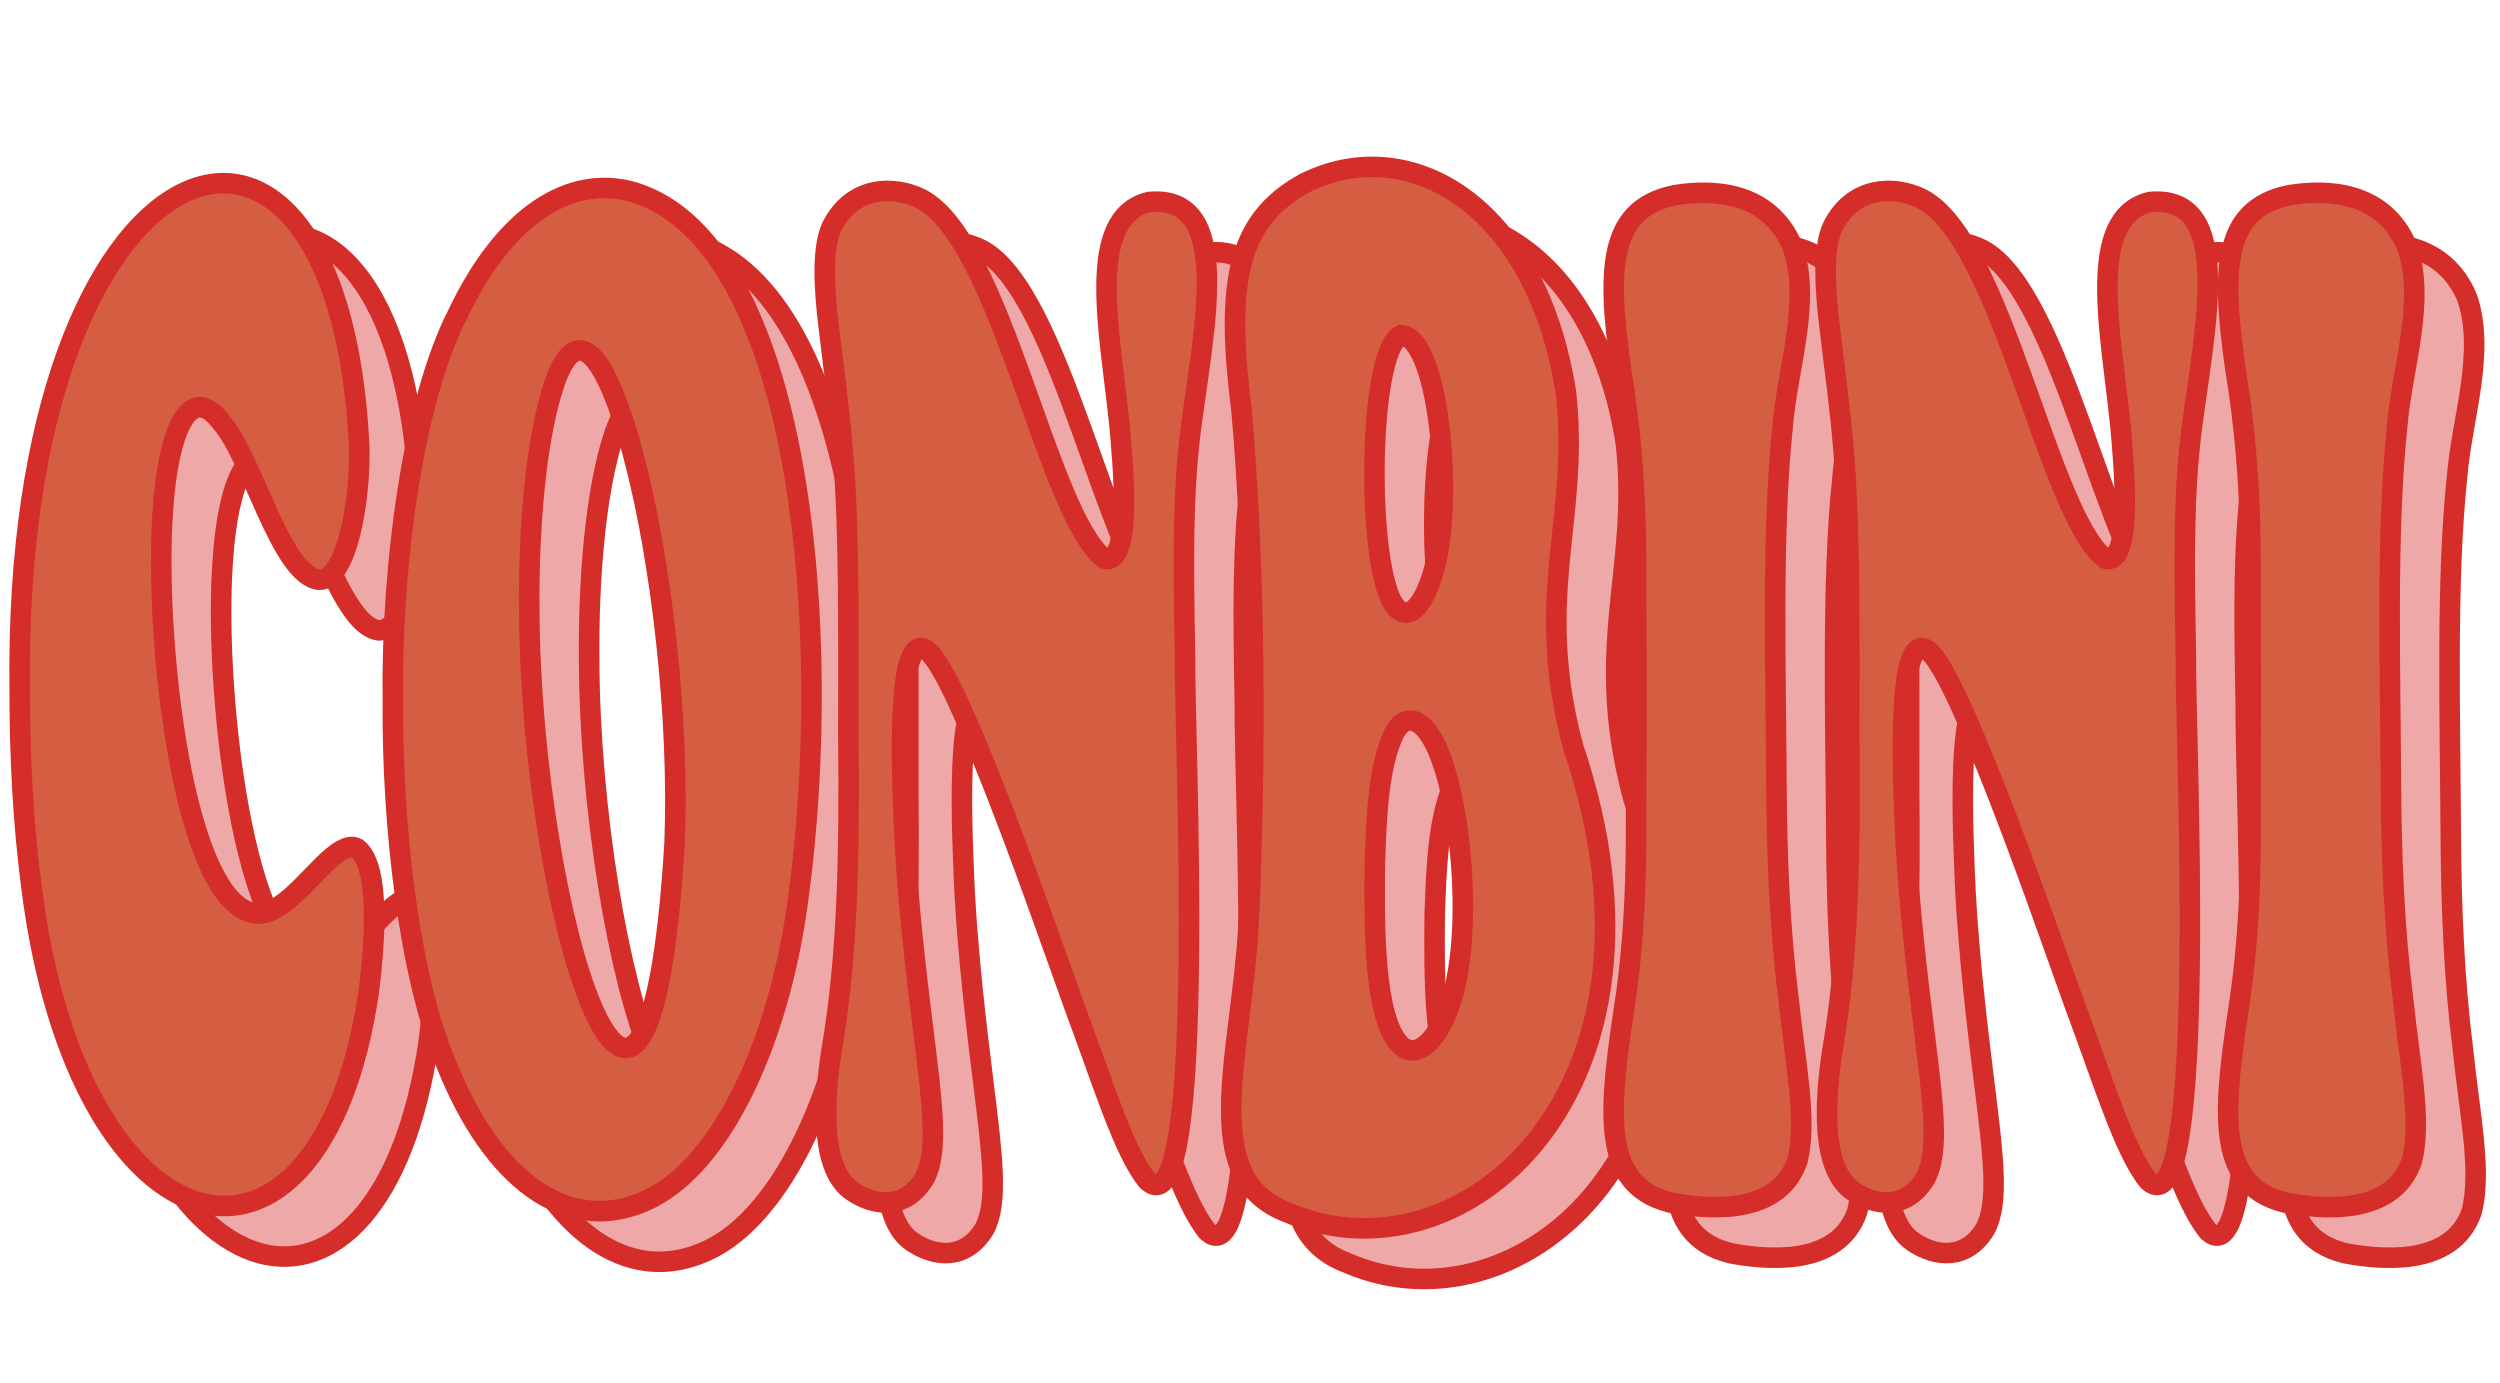
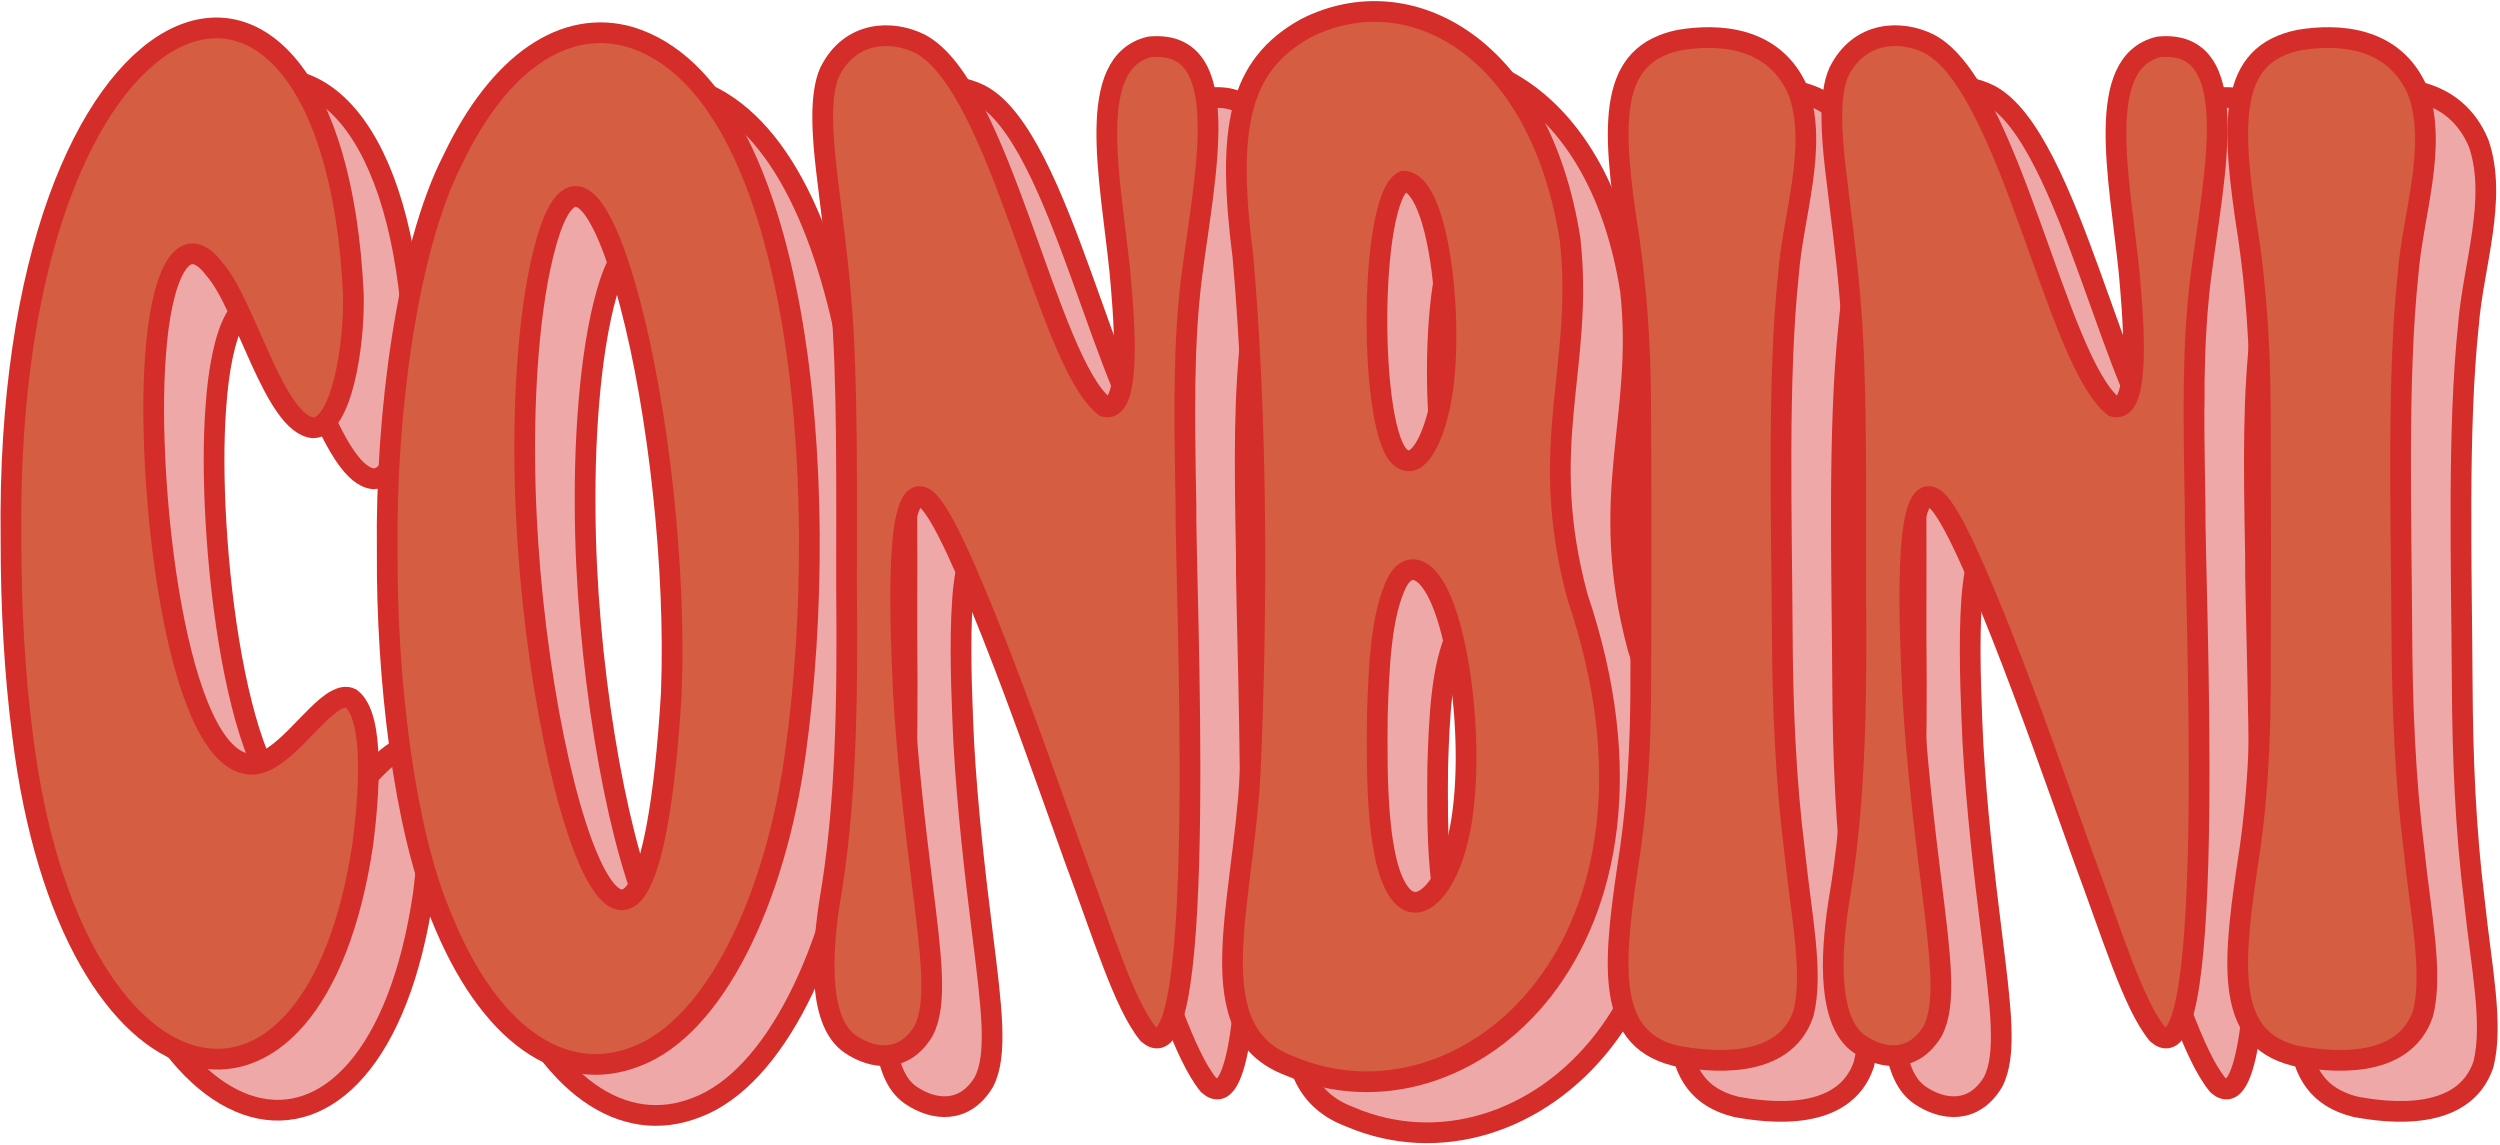
- <svg xmlns="http://www.w3.org/2000/svg" viewBox="545 285 852 471" width="852" height="471" preserveAspectRatio="none">
+ <svg xmlns="http://www.w3.org/2000/svg" viewBox="548 338 845 387" width="845" height="387" preserveAspectRatio="none">
  <g>
    <path transform="matrix(1,0,0,-1,572.1262,537.2928)" d="M0 0C-2.459 191.158 108.602 230.624 115.712 82.763 116.155 64.703 111.59 37.59 102.185 37.449 89.026 38.543 79.234 79.382 68.771 91.044 57.905 105.526 50.546 88.029 48.8 61.169 45.605 18.567 55.661-74.873 80.989-76.289 91.151-76.574 101.749-58.957 109.908-54.587 111.591-53.699 113.302-53.202 114.9-54 123.268-60.318 120.833-87.859 118.98-102.808 102.651-214.25 19.912-195.313 3.944-66.792 1.179-45.546 .006-23.164-.001-.917Z" fill="#efa8a8" />
    <path transform="matrix(1,0,0,-1,572.1262,537.2928)" stroke-width="7" stroke-linecap="butt" stroke-miterlimit="10" stroke-linejoin="miter" fill="none" stroke="#d52d2a" d="M0 0C-2.459 191.158 108.602 230.624 115.712 82.763 116.155 64.703 111.59 37.59 102.185 37.449 89.026 38.543 79.234 79.382 68.771 91.044 57.905 105.526 50.546 88.029 48.8 61.169 45.605 18.567 55.661-74.873 80.989-76.289 91.151-76.574 101.749-58.957 109.908-54.587 111.591-53.699 113.302-53.202 114.9-54 123.268-60.318 120.833-87.859 118.98-102.808 102.651-214.25 19.912-195.313 3.944-66.792 1.179-45.546 .006-23.164-.001-.917L0 0Z" />
    <path transform="matrix(1,0,0,-1,795.3264,589.0218)" d="M0 0C1.567 41.384-4.263 94.47-13.961 131.217-19.87 153.775-31.123 183.889-40.876 156.39-47.659 136.4-49.755 104.911-49.557 79.723-49.245-24.335-9.308-152.236-.029-.81ZM-96.034 47.965C-96.617 93.759-89.235 149.905-73.895 179.802-58.233 212.768-35.991 227.725-13.782 221.224 43.393 203.578 54.595 70.924 42.003-20.272 35.273-70.25 14.529-113.383-11.903-123.3-36.752-133.095-61.872-116.049-77.982-75.487-90.513-45.835-96.311 5.439-96.033 47.047Z" fill="#efa8a8" />
    <path transform="matrix(1,0,0,-1,795.3264,589.0218)" stroke-width="7" stroke-linecap="butt" stroke-miterlimit="10" stroke-linejoin="miter" fill="none" stroke="#d52d2a" d="M0 0C1.567 41.384-4.263 94.47-13.961 131.217-19.87 153.775-31.123 183.889-40.876 156.39-47.659 136.4-49.755 104.911-49.557 79.723-49.245-24.335-9.308-152.236-.029-.81L0 0ZM-96.034 47.965C-96.617 93.759-89.235 149.905-73.895 179.802-58.233 212.768-35.991 227.725-13.782 221.224 43.393 203.578 54.595 70.924 42.003-20.272 35.273-70.25 14.529-113.383-11.903-123.3-36.752-133.095-61.872-116.049-77.982-75.487-90.513-45.835-96.311 5.439-96.033 47.047L-96.034 47.965Z" />
    <path transform="matrix(1,0,0,-1,956.4376,704.6532)" d="M0 0C-8.185 10.074-15.223 33.634-24.929 59.542-34.213 85.435-42.814 110.138-52.696 135.147-60.432 154.565-69.242 175.5-74.713 180.455-86.455 190.159-83.491 133.888-82.684 115.465-81.473 93.874-78.955 71.822-76.317 50.738-73.27 26.102-71.129 9.939-75.914 .901-82.414-9.916-92.856-8.78-100.571-3.539-111.264 3.721-110.47 25.774-107.723 43.937-101.914 77.396-101.554 112.785-101.902 151.136-101.947 183.234-101.427 221.716-103.813 248.506-104.968 263.23-107.07 277.826-108.728 292.172-109.973 302.935-111.155 317.222-107.577 325.11-100.646 338.974-86.655 339.372-77.056 334.597-49.858 320.341-34.2 227.357-14.721 212.015-4.816 209.294-8.484 245.958-9.508 257.573-12.795 289.532-21.35 328.338 .58 333.571 29.642 336.298 19.269 290.868 14.713 255.575 12.007 233.451 12.215 211.711 12.82 178.886 12.411 154.691 20.86-18.005 .153-.155Z" fill="#efa8a8" />
    <path transform="matrix(1,0,0,-1,956.4376,704.6532)" stroke-width="7" stroke-linecap="butt" stroke-miterlimit="10" stroke-linejoin="miter" fill="none" stroke="#d52d2a" d="M0 0C-8.185 10.074-15.223 33.634-24.929 59.542-34.213 85.435-42.814 110.138-52.696 135.147-60.432 154.565-69.242 175.5-74.713 180.455-86.455 190.159-83.491 133.888-82.684 115.465-81.473 93.874-78.955 71.822-76.317 50.738-73.27 26.102-71.129 9.939-75.914 .901-82.414-9.916-92.856-8.78-100.571-3.539-111.264 3.721-110.47 25.774-107.723 43.937-101.914 77.396-101.554 112.785-101.902 151.136-101.947 183.234-101.427 221.716-103.813 248.506-104.968 263.23-107.07 277.826-108.728 292.172-109.973 302.935-111.155 317.222-107.577 325.11-100.646 338.974-86.655 339.372-77.056 334.597-49.858 320.341-34.2 227.357-14.721 212.015-4.816 209.294-8.484 245.958-9.508 257.573-12.795 289.532-21.35 328.338 .58 333.571 29.642 336.298 19.269 290.868 14.713 255.575 12.007 233.451 12.215 211.711 12.82 178.886 12.411 154.691 20.86-18.005 .153-.155L0 0Z" />
    <path transform="matrix(1,0,0,-1,1043.096,658.8029)" d="M0 0C5.809-4.754 12.493 3.235 15.956 12.93 25.568 37.839 19.807 92.695 8.993 106.884 5.471 111.841 .725 112.988-2.564 106.648-7.869 95.697-8.62 78.52-9.148 61.836-9.33 41.737-9.657 9.107-.248 .21ZM-.781 148.551C4.623 144.813 9.507 155.472 11.596 164.823 17.461 188.021 12.583 242.039-.279 242.327-12.213 236.52-12.122 156.248-1.012 148.728ZM-38.929-56.642C-70.032-44.979-54.52-2.927-52.15 41.98-49.63 97.953-49.796 162.564-54.586 216.775-60.104 260.112-56.153 281.434-33.223 294.057 1.583 311.643 45.749 288.046 56.013 222.602 60.742 179.045 44.543 153.628 58.527 101.767 98.094-15.381 20.469-81.918-38.544-56.806Z" fill="#efa8a8" />
    <path transform="matrix(1,0,0,-1,1043.096,658.8029)" stroke-width="7" stroke-linecap="butt" stroke-miterlimit="10" stroke-linejoin="miter" fill="none" stroke="#d52d2a" d="M0 0C5.809-4.754 12.493 3.235 15.956 12.93 25.568 37.839 19.807 92.695 8.993 106.884 5.471 111.841 .725 112.988-2.564 106.648-7.869 95.697-8.62 78.52-9.148 61.836-9.33 41.737-9.657 9.107-.248 .21L0 0ZM-.781 148.551C4.623 144.813 9.507 155.472 11.596 164.823 17.461 188.021 12.583 242.039-.279 242.327-12.213 236.52-12.122 156.248-1.012 148.728L-.781 148.551ZM-38.929-56.642C-70.032-44.979-54.52-2.927-52.15 41.98-49.63 97.953-49.796 162.564-54.586 216.775-60.104 260.112-56.153 281.434-33.223 294.057 1.583 311.643 45.749 288.046 56.013 222.602 60.742 179.045 44.543 153.628 58.527 101.767 98.094-15.381 20.469-81.918-38.544-56.806L-38.929-56.642Z" />
    <path transform="matrix(1,0,0,-1,1134.46,712.0154)" d="M0 0C-24.235 6.14-20.689 32.296-14.89 70.565-12.559 87.392-11.618 104.519-11.494 122.057-11.355 154.356-11.327 189.307-11.517 221.522-11.653 240.181-12.874 258.366-15.439 276.19-21.745 316.126-22.151 338.396 1.717 343.25 14.275 345.316 33.879 344.892 41.927 325.534 48.352 306.888 40.006 284.055 38.461 264.19 34.723 228.977 36.146 181.642 36.35 143.173 36.471 118.183 37.458 93.465 40.506 69.214 42.777 47.351 46.946 28.003 43.527 14.264 36.931-5.322 11.296-2.124 .373-.1Z" fill="#efa8a8" />
    <path transform="matrix(1,0,0,-1,1134.46,712.0154)" stroke-width="7" stroke-linecap="butt" stroke-miterlimit="10" stroke-linejoin="miter" fill="none" stroke="#d52d2a" d="M0 0C-24.235 6.14-20.689 32.296-14.89 70.565-12.559 87.392-11.618 104.519-11.494 122.057-11.355 154.356-11.327 189.307-11.517 221.522-11.653 240.181-12.874 258.366-15.439 276.19-21.745 316.126-22.151 338.396 1.717 343.25 14.275 345.316 33.879 344.892 41.927 325.534 48.352 306.888 40.006 284.055 38.461 264.19 34.723 228.977 36.146 181.642 36.35 143.173 36.471 118.183 37.458 93.465 40.506 69.214 42.777 47.351 46.946 28.003 43.527 14.264 36.931-5.322 11.296-2.124 .373-.1L0 0Z" />
    <path transform="matrix(1,0,0,-1,1297.533,704.6532)" d="M0 0C-8.185 10.074-15.223 33.634-24.929 59.542-34.213 85.435-42.814 110.138-52.696 135.147-60.432 154.565-69.242 175.5-74.713 180.455-86.455 190.159-83.491 133.888-82.684 115.465-81.473 93.874-78.956 71.822-76.317 50.738-73.271 26.102-71.129 9.939-75.914 .901-82.414-9.916-92.856-8.78-100.571-3.539-111.264 3.721-110.47 25.774-107.723 43.937-101.914 77.396-101.554 112.785-101.902 151.136-101.947 183.234-101.427 221.716-103.813 248.507-104.968 263.23-107.07 277.827-108.728 292.173-109.974 302.936-111.155 317.222-107.577 325.11-100.645 338.974-86.654 339.372-77.055 334.596-49.858 320.34-34.2 227.357-14.72 212.015-4.816 209.294-8.484 245.958-9.508 257.573-12.795 289.532-21.351 328.338 .58 333.571 29.642 336.298 19.269 290.868 14.713 255.575 12.007 233.451 12.215 211.711 12.82 178.886 12.411 154.691 20.86-18.005 .153-.155Z" fill="#efa8a8" />
    <path transform="matrix(1,0,0,-1,1297.533,704.6532)" stroke-width="7" stroke-linecap="butt" stroke-miterlimit="10" stroke-linejoin="miter" fill="none" stroke="#d52d2a" d="M0 0C-8.185 10.074-15.223 33.634-24.929 59.542-34.213 85.435-42.814 110.138-52.696 135.147-60.432 154.565-69.242 175.5-74.713 180.455-86.455 190.159-83.491 133.888-82.684 115.465-81.473 93.874-78.956 71.822-76.317 50.738-73.271 26.102-71.129 9.939-75.914 .901-82.414-9.916-92.856-8.78-100.571-3.539-111.264 3.721-110.47 25.774-107.723 43.937-101.914 77.396-101.554 112.785-101.902 151.136-101.947 183.234-101.427 221.716-103.813 248.507-104.968 263.23-107.07 277.827-108.728 292.173-109.974 302.936-111.155 317.222-107.577 325.11-100.645 338.974-86.654 339.372-77.055 334.596-49.858 320.34-34.2 227.357-14.72 212.015-4.816 209.294-8.484 245.958-9.508 257.573-12.795 289.532-21.351 328.338 .58 333.571 29.642 336.298 19.269 290.868 14.713 255.575 12.007 233.451 12.215 211.711 12.82 178.886 12.411 154.691 20.86-18.005 .153-.155L0 0Z" />
    <path transform="matrix(1,0,0,-1,1343.877,712.0154)" d="M0 0C-24.236 6.14-20.69 32.296-14.89 70.565-12.559 87.392-11.618 104.519-11.494 122.057-11.355 154.356-11.327 189.307-11.517 221.522-11.653 240.181-12.874 258.366-15.439 276.19-21.745 316.126-22.151 338.396 1.717 343.25 14.275 345.316 33.879 344.892 41.927 325.534 48.352 306.888 40.006 284.055 38.461 264.19 34.723 228.977 36.146 181.642 36.35 143.173 36.471 118.183 37.458 93.465 40.506 69.214 42.777 47.351 46.946 28.003 43.527 14.264 36.931-5.322 11.296-2.124 .373-.1Z" fill="#efa8a8" />
    <path transform="matrix(1,0,0,-1,1343.877,712.0154)" stroke-width="7" stroke-linecap="butt" stroke-miterlimit="10" stroke-linejoin="miter" fill="none" stroke="#d52d2a" d="M0 0C-24.236 6.14-20.69 32.296-14.89 70.565-12.559 87.392-11.618 104.519-11.494 122.057-11.355 154.356-11.327 189.307-11.517 221.522-11.653 240.181-12.874 258.366-15.439 276.19-21.745 316.126-22.151 338.396 1.717 343.25 14.275 345.316 33.879 344.892 41.927 325.534 48.352 306.888 40.006 284.055 38.461 264.19 34.723 228.977 36.146 181.642 36.35 143.173 36.471 118.183 37.458 93.465 40.506 69.214 42.777 47.351 46.946 28.003 43.527 14.264 36.931-5.322 11.296-2.124 .373-.1L0 0Z" />
    <path transform="matrix(1,0,0,-1,551.7205,520.0497)" d="M0 0C-2.459 191.158 108.602 230.624 115.712 82.763 116.155 64.703 111.59 37.59 102.185 37.449 89.026 38.543 79.234 79.382 68.771 91.044 57.905 105.526 50.546 88.029 48.8 61.169 45.605 18.567 55.661-74.873 80.989-76.289 91.151-76.574 101.749-58.957 109.908-54.587 111.591-53.699 113.302-53.202 114.9-54 123.268-60.318 120.833-87.859 118.98-102.808 102.651-214.249 19.912-195.313 3.944-66.792 1.179-45.546 .006-23.164-.001-.917Z" fill="#d55d41" />
    <path transform="matrix(1,0,0,-1,551.7205,520.0497)" stroke-width="7" stroke-linecap="butt" stroke-miterlimit="10" stroke-linejoin="miter" fill="none" stroke="#d52d2a" d="M0 0C-2.459 191.158 108.602 230.624 115.712 82.763 116.155 64.703 111.59 37.59 102.185 37.449 89.026 38.543 79.234 79.382 68.771 91.044 57.905 105.526 50.546 88.029 48.8 61.169 45.605 18.567 55.661-74.873 80.989-76.289 91.151-76.574 101.749-58.957 109.908-54.587 111.591-53.699 113.302-53.202 114.9-54 123.268-60.318 120.833-87.859 118.98-102.808 102.651-214.249 19.912-195.313 3.944-66.792 1.179-45.546 .006-23.164-.001-.917L0 0Z" />
    <path transform="matrix(1,0,0,-1,774.9207,571.7787)" d="M0 0C1.567 41.384-4.263 94.47-13.961 131.217-19.87 153.774-31.123 183.889-40.876 156.39-47.659 136.4-49.755 104.911-49.557 79.723-49.245-24.335-9.307-152.236-.029-.81ZM-96.034 47.965C-96.617 93.759-89.235 149.905-73.895 179.802-58.233 212.768-35.991 227.725-13.782 221.224 43.393 203.578 54.595 70.924 42.003-20.272 35.273-70.25 14.529-113.383-11.903-123.3-36.752-133.095-61.872-116.049-77.982-75.487-90.513-45.835-96.311 5.439-96.033 47.047Z" fill="#d55d41" />
    <path transform="matrix(1,0,0,-1,774.9207,571.7787)" stroke-width="7" stroke-linecap="butt" stroke-miterlimit="10" stroke-linejoin="miter" fill="none" stroke="#d52d2a" d="M0 0C1.567 41.384-4.263 94.47-13.961 131.217-19.87 153.774-31.123 183.889-40.876 156.39-47.659 136.4-49.755 104.911-49.557 79.723-49.245-24.335-9.307-152.236-.029-.81L0 0ZM-96.034 47.965C-96.617 93.759-89.235 149.905-73.895 179.802-58.233 212.768-35.991 227.725-13.782 221.224 43.393 203.578 54.595 70.924 42.003-20.272 35.273-70.25 14.529-113.383-11.903-123.3-36.752-133.095-61.872-116.049-77.982-75.487-90.513-45.835-96.311 5.439-96.033 47.047L-96.034 47.965Z" />
    <path transform="matrix(1,0,0,-1,936.0319,687.4101)" d="M0 0C-8.185 10.074-15.223 33.634-24.929 59.542-34.213 85.435-42.814 110.138-52.696 135.147-60.432 154.565-69.242 175.5-74.713 180.455-86.455 190.159-83.491 133.888-82.683 115.465-81.473 93.874-78.955 71.822-76.317 50.738-73.27 26.102-71.129 9.939-75.914 .901-82.414-9.916-92.856-8.78-100.571-3.539-111.264 3.721-110.47 25.774-107.723 43.937-101.914 77.396-101.554 112.785-101.902 151.137-101.947 183.234-101.427 221.716-103.813 248.506-104.968 263.23-107.07 277.826-108.728 292.172-109.973 302.935-111.155 317.222-107.577 325.11-100.646 338.974-86.655 339.372-77.056 334.597-49.858 320.341-34.2 227.357-14.721 212.015-4.816 209.294-8.484 245.958-9.508 257.573-12.795 289.532-21.35 328.338 .58 333.571 29.642 336.298 19.269 290.868 14.713 255.575 12.007 233.451 12.215 211.711 12.82 178.886 12.411 154.691 20.86-18.005 .153-.155Z" fill="#d55d41" />
    <path transform="matrix(1,0,0,-1,936.0319,687.4101)" stroke-width="7" stroke-linecap="butt" stroke-miterlimit="10" stroke-linejoin="miter" fill="none" stroke="#d52d2a" d="M0 0C-8.185 10.074-15.223 33.634-24.929 59.542-34.213 85.435-42.814 110.138-52.696 135.147-60.432 154.565-69.242 175.5-74.713 180.455-86.455 190.159-83.491 133.888-82.683 115.465-81.473 93.874-78.955 71.822-76.317 50.738-73.27 26.102-71.129 9.939-75.914 .901-82.414-9.916-92.856-8.78-100.571-3.539-111.264 3.721-110.47 25.774-107.723 43.937-101.914 77.396-101.554 112.785-101.902 151.137-101.947 183.234-101.427 221.716-103.813 248.506-104.968 263.23-107.07 277.826-108.728 292.172-109.973 302.935-111.155 317.222-107.577 325.11-100.646 338.974-86.655 339.372-77.056 334.597-49.858 320.341-34.2 227.357-14.721 212.015-4.816 209.294-8.484 245.958-9.508 257.573-12.795 289.532-21.35 328.338 .58 333.571 29.642 336.298 19.269 290.868 14.713 255.575 12.007 233.451 12.215 211.711 12.82 178.886 12.411 154.691 20.86-18.005 .153-.155L0 0Z" />
    <path transform="matrix(1,0,0,-1,1022.69,641.5598)" d="M0 0C5.809-4.754 12.493 3.235 15.956 12.93 25.568 37.839 19.807 92.695 8.993 106.884 5.471 111.841 .725 112.988-2.564 106.648-7.869 95.697-8.62 78.52-9.148 61.836-9.33 41.737-9.657 9.107-.247 .21ZM-.781 148.551C4.623 144.813 9.507 155.472 11.596 164.823 17.461 188.021 12.583 242.039-.279 242.327-12.213 236.52-12.122 156.248-1.012 148.728ZM-38.929-56.642C-70.032-44.979-54.52-2.927-52.15 41.98-49.63 97.953-49.796 162.564-54.586 216.775-60.104 260.112-56.153 281.434-33.223 294.057 1.583 311.642 45.749 288.046 56.013 222.602 60.742 179.045 44.543 153.628 58.527 101.767 98.094-15.381 20.469-81.918-38.544-56.806Z" fill="#d55d41" />
    <path transform="matrix(1,0,0,-1,1022.69,641.5598)" stroke-width="7" stroke-linecap="butt" stroke-miterlimit="10" stroke-linejoin="miter" fill="none" stroke="#d52d2a" d="M0 0C5.809-4.754 12.493 3.235 15.956 12.93 25.568 37.839 19.807 92.695 8.993 106.884 5.471 111.841 .725 112.988-2.564 106.648-7.869 95.697-8.62 78.52-9.148 61.836-9.33 41.737-9.657 9.107-.247 .21L0 0ZM-.781 148.551C4.623 144.813 9.507 155.472 11.596 164.823 17.461 188.021 12.583 242.039-.279 242.327-12.213 236.52-12.122 156.248-1.012 148.728L-.781 148.551ZM-38.929-56.642C-70.032-44.979-54.52-2.927-52.15 41.98-49.63 97.953-49.796 162.564-54.586 216.775-60.104 260.112-56.153 281.434-33.223 294.057 1.583 311.642 45.749 288.046 56.013 222.602 60.742 179.045 44.543 153.628 58.527 101.767 98.094-15.381 20.469-81.918-38.544-56.806L-38.929-56.642Z" />
    <path transform="matrix(1,0,0,-1,1114.054,694.7724)" d="M0 0C-24.235 6.14-20.689 32.296-14.89 70.565-12.559 87.392-11.618 104.519-11.494 122.057-11.355 154.356-11.327 189.307-11.517 221.522-11.653 240.181-12.874 258.366-15.439 276.19-21.745 316.126-22.151 338.396 1.717 343.25 14.275 345.316 33.879 344.892 41.927 325.534 48.352 306.888 40.006 284.055 38.461 264.19 34.723 228.977 36.146 181.642 36.35 143.173 36.471 118.183 37.458 93.465 40.506 69.214 42.777 47.351 46.946 28.003 43.527 14.264 36.931-5.322 11.296-2.124 .373-.1Z" fill="#d55d41" />
    <path transform="matrix(1,0,0,-1,1114.054,694.7724)" stroke-width="7" stroke-linecap="butt" stroke-miterlimit="10" stroke-linejoin="miter" fill="none" stroke="#d52d2a" d="M0 0C-24.235 6.14-20.689 32.296-14.89 70.565-12.559 87.392-11.618 104.519-11.494 122.057-11.355 154.356-11.327 189.307-11.517 221.522-11.653 240.181-12.874 258.366-15.439 276.19-21.745 316.126-22.151 338.396 1.717 343.25 14.275 345.316 33.879 344.892 41.927 325.534 48.352 306.888 40.006 284.055 38.461 264.19 34.723 228.977 36.146 181.642 36.35 143.173 36.471 118.183 37.458 93.465 40.506 69.214 42.777 47.351 46.946 28.003 43.527 14.264 36.931-5.322 11.296-2.124 .373-.1L0 0Z" />
    <path transform="matrix(1,0,0,-1,1277.127,687.4101)" d="M0 0C-8.185 10.074-15.223 33.634-24.929 59.542-34.213 85.435-42.814 110.138-52.696 135.147-60.432 154.565-69.242 175.5-74.713 180.455-86.455 190.159-83.491 133.888-82.684 115.465-81.473 93.874-78.956 71.822-76.317 50.738-73.271 26.102-71.129 9.939-75.914 .901-82.414-9.916-92.856-8.78-100.571-3.539-111.264 3.721-110.47 25.774-107.723 43.937-101.914 77.396-101.554 112.785-101.902 151.137-101.947 183.234-101.427 221.716-103.813 248.507-104.968 263.23-107.07 277.827-108.728 292.173-109.974 302.936-111.155 317.222-107.577 325.11-100.645 338.974-86.654 339.372-77.055 334.596-49.858 320.34-34.2 227.357-14.72 212.015-4.816 209.294-8.484 245.958-9.508 257.573-12.795 289.532-21.351 328.338 .58 333.571 29.642 336.298 19.269 290.868 14.713 255.575 12.007 233.451 12.215 211.711 12.82 178.886 12.411 154.691 20.86-18.005 .153-.155Z" fill="#d55d41" />
    <path transform="matrix(1,0,0,-1,1277.127,687.4101)" stroke-width="7" stroke-linecap="butt" stroke-miterlimit="10" stroke-linejoin="miter" fill="none" stroke="#d52d2a" d="M0 0C-8.185 10.074-15.223 33.634-24.929 59.542-34.213 85.435-42.814 110.138-52.696 135.147-60.432 154.565-69.242 175.5-74.713 180.455-86.455 190.159-83.491 133.888-82.684 115.465-81.473 93.874-78.956 71.822-76.317 50.738-73.271 26.102-71.129 9.939-75.914 .901-82.414-9.916-92.856-8.78-100.571-3.539-111.264 3.721-110.47 25.774-107.723 43.937-101.914 77.396-101.554 112.785-101.902 151.137-101.947 183.234-101.427 221.716-103.813 248.507-104.968 263.23-107.07 277.827-108.728 292.173-109.974 302.936-111.155 317.222-107.577 325.11-100.645 338.974-86.654 339.372-77.055 334.596-49.858 320.34-34.2 227.357-14.72 212.015-4.816 209.294-8.484 245.958-9.508 257.573-12.795 289.532-21.351 328.338 .58 333.571 29.642 336.298 19.269 290.868 14.713 255.575 12.007 233.451 12.215 211.711 12.82 178.886 12.411 154.691 20.86-18.005 .153-.155L0 0Z" />
    <path transform="matrix(1,0,0,-1,1323.471,694.7724)" d="M0 0C-24.236 6.14-20.69 32.296-14.89 70.565-12.559 87.392-11.618 104.519-11.494 122.057-11.355 154.356-11.327 189.307-11.517 221.522-11.653 240.181-12.874 258.366-15.439 276.19-21.745 316.126-22.151 338.396 1.717 343.25 14.275 345.316 33.879 344.892 41.927 325.534 48.352 306.888 40.006 284.055 38.461 264.19 34.723 228.977 36.146 181.642 36.35 143.173 36.471 118.183 37.458 93.465 40.506 69.214 42.777 47.351 46.946 28.003 43.527 14.264 36.931-5.322 11.296-2.124 .373-.1Z" fill="#d55d41" />
    <path transform="matrix(1,0,0,-1,1323.471,694.7724)" stroke-width="7" stroke-linecap="butt" stroke-miterlimit="10" stroke-linejoin="miter" fill="none" stroke="#d52d2a" d="M0 0C-24.236 6.14-20.69 32.296-14.89 70.565-12.559 87.392-11.618 104.519-11.494 122.057-11.355 154.356-11.327 189.307-11.517 221.522-11.653 240.181-12.874 258.366-15.439 276.19-21.745 316.126-22.151 338.396 1.717 343.25 14.275 345.316 33.879 344.892 41.927 325.534 48.352 306.888 40.006 284.055 38.461 264.19 34.723 228.977 36.146 181.642 36.35 143.173 36.471 118.183 37.458 93.465 40.506 69.214 42.777 47.351 46.946 28.003 43.527 14.264 36.931-5.322 11.296-2.124 .373-.1L0 0Z" />
  </g>
</svg>
